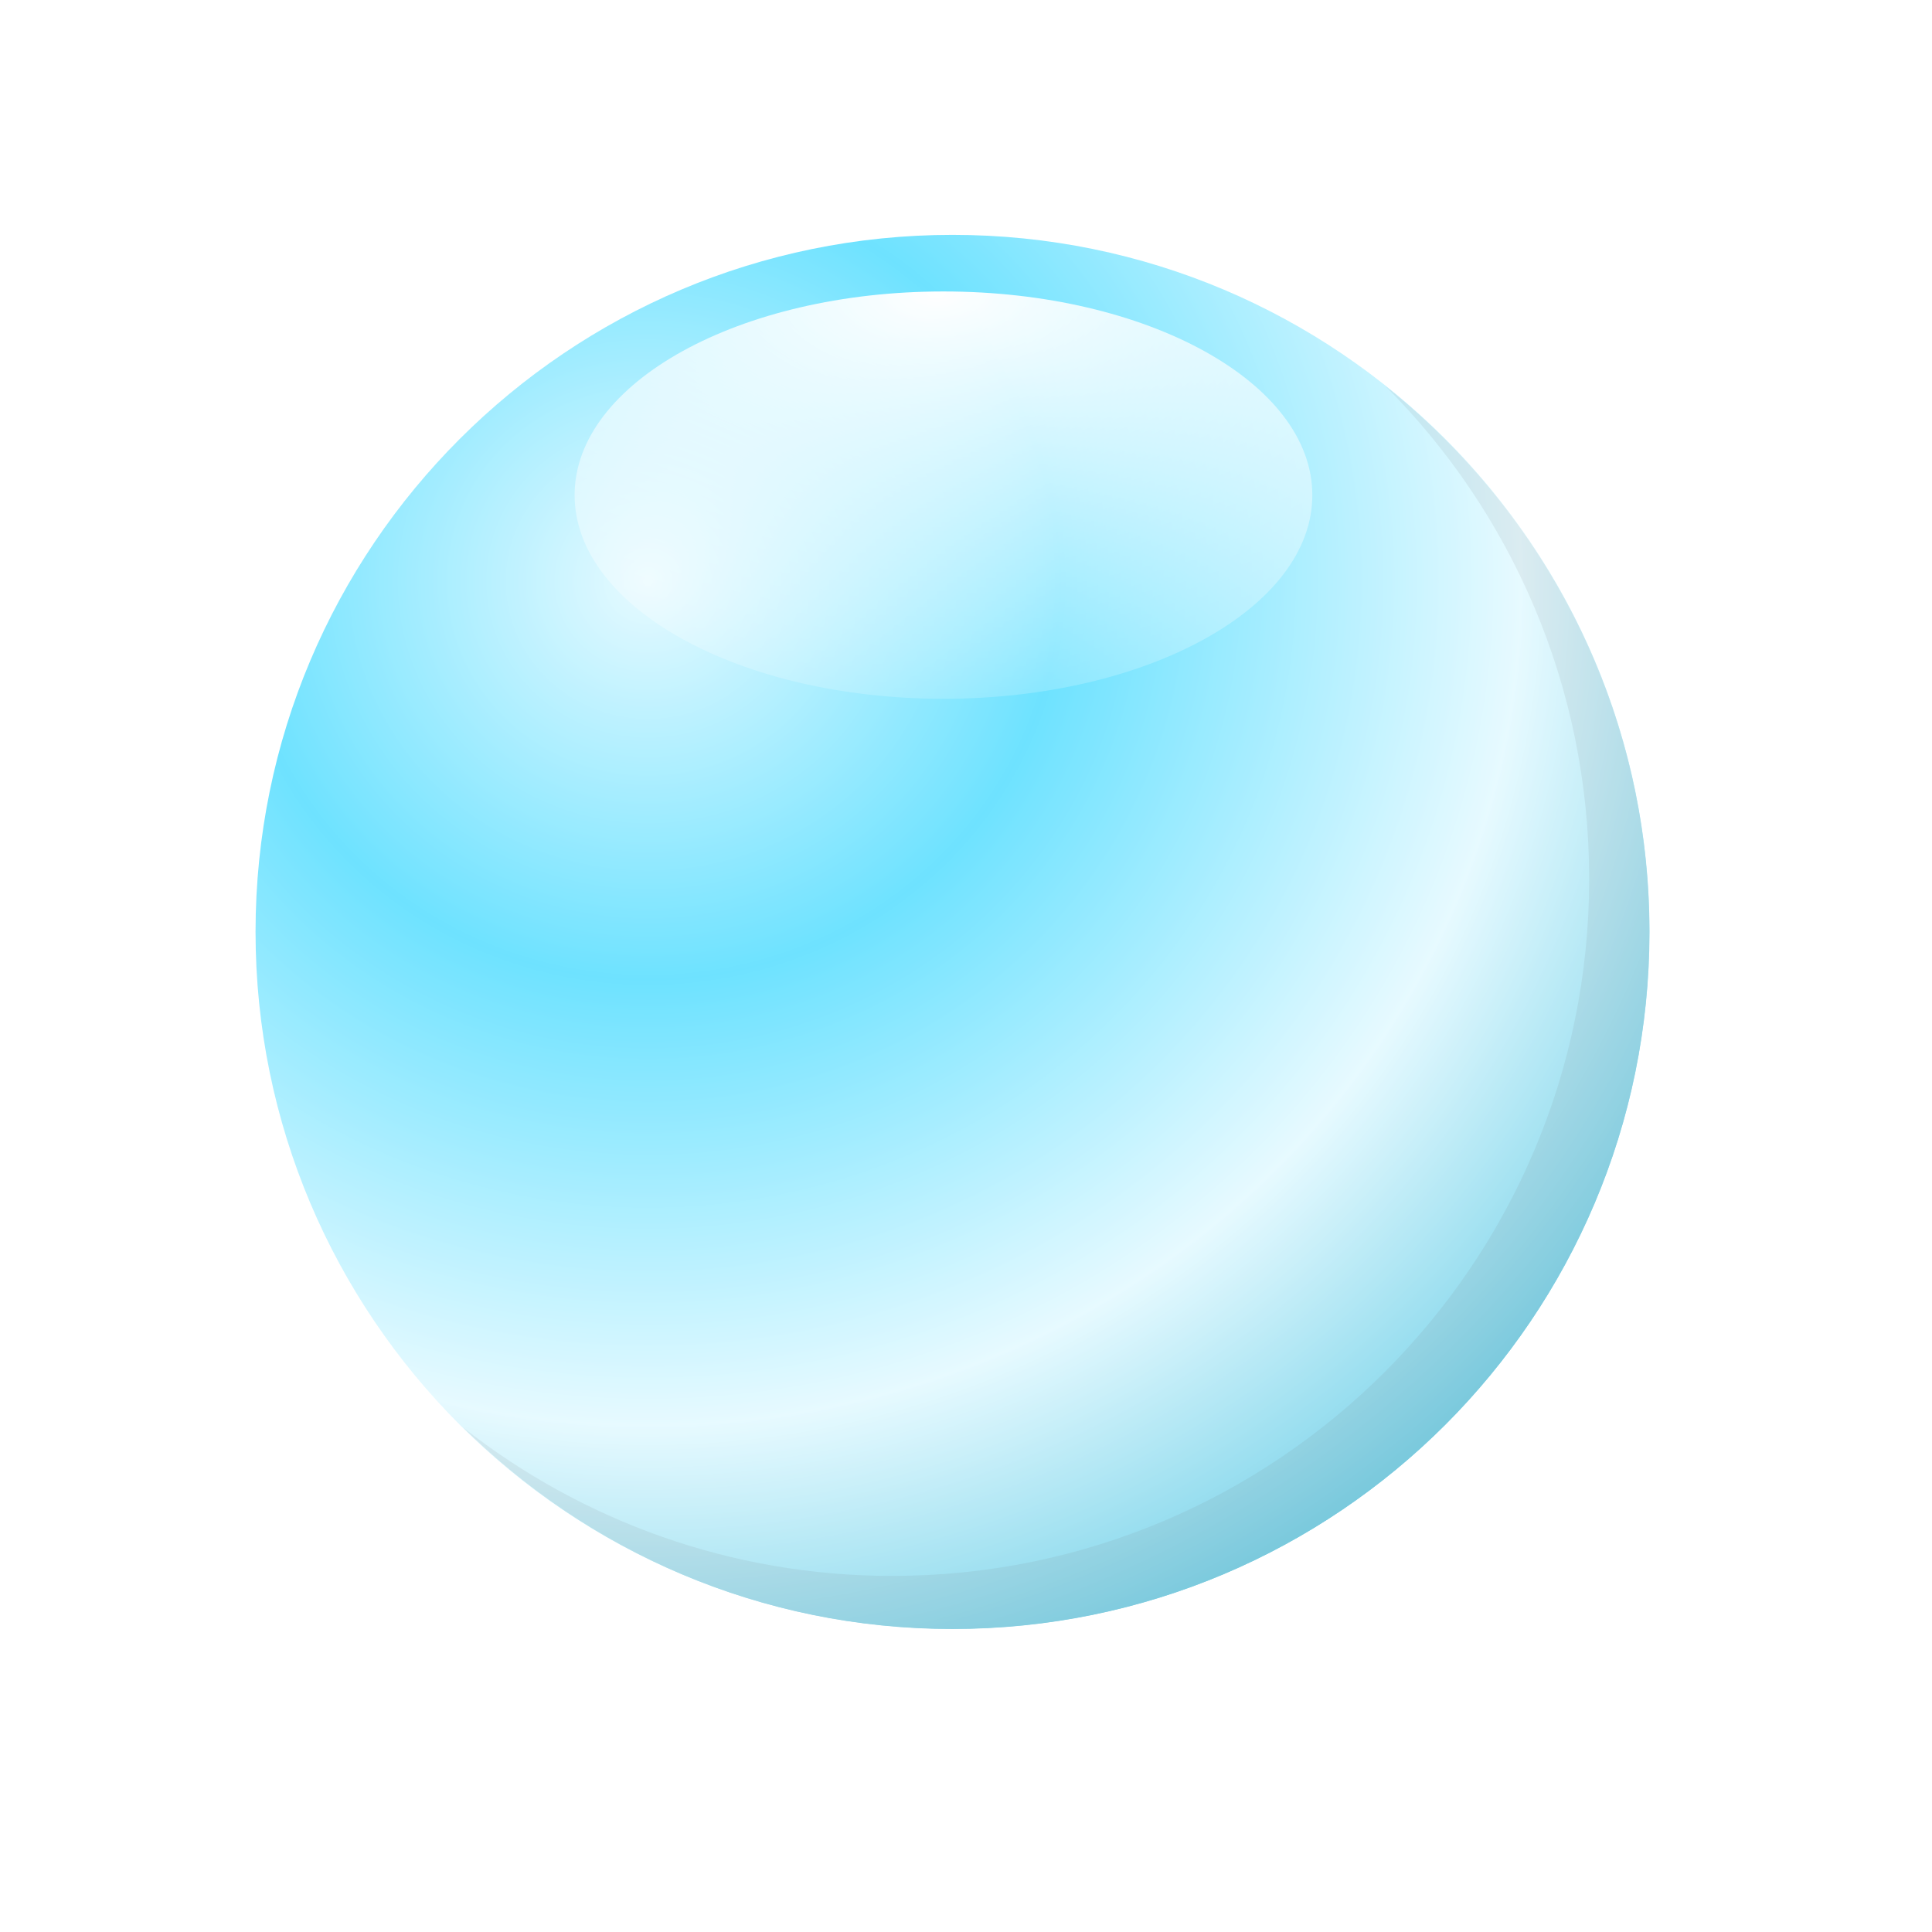
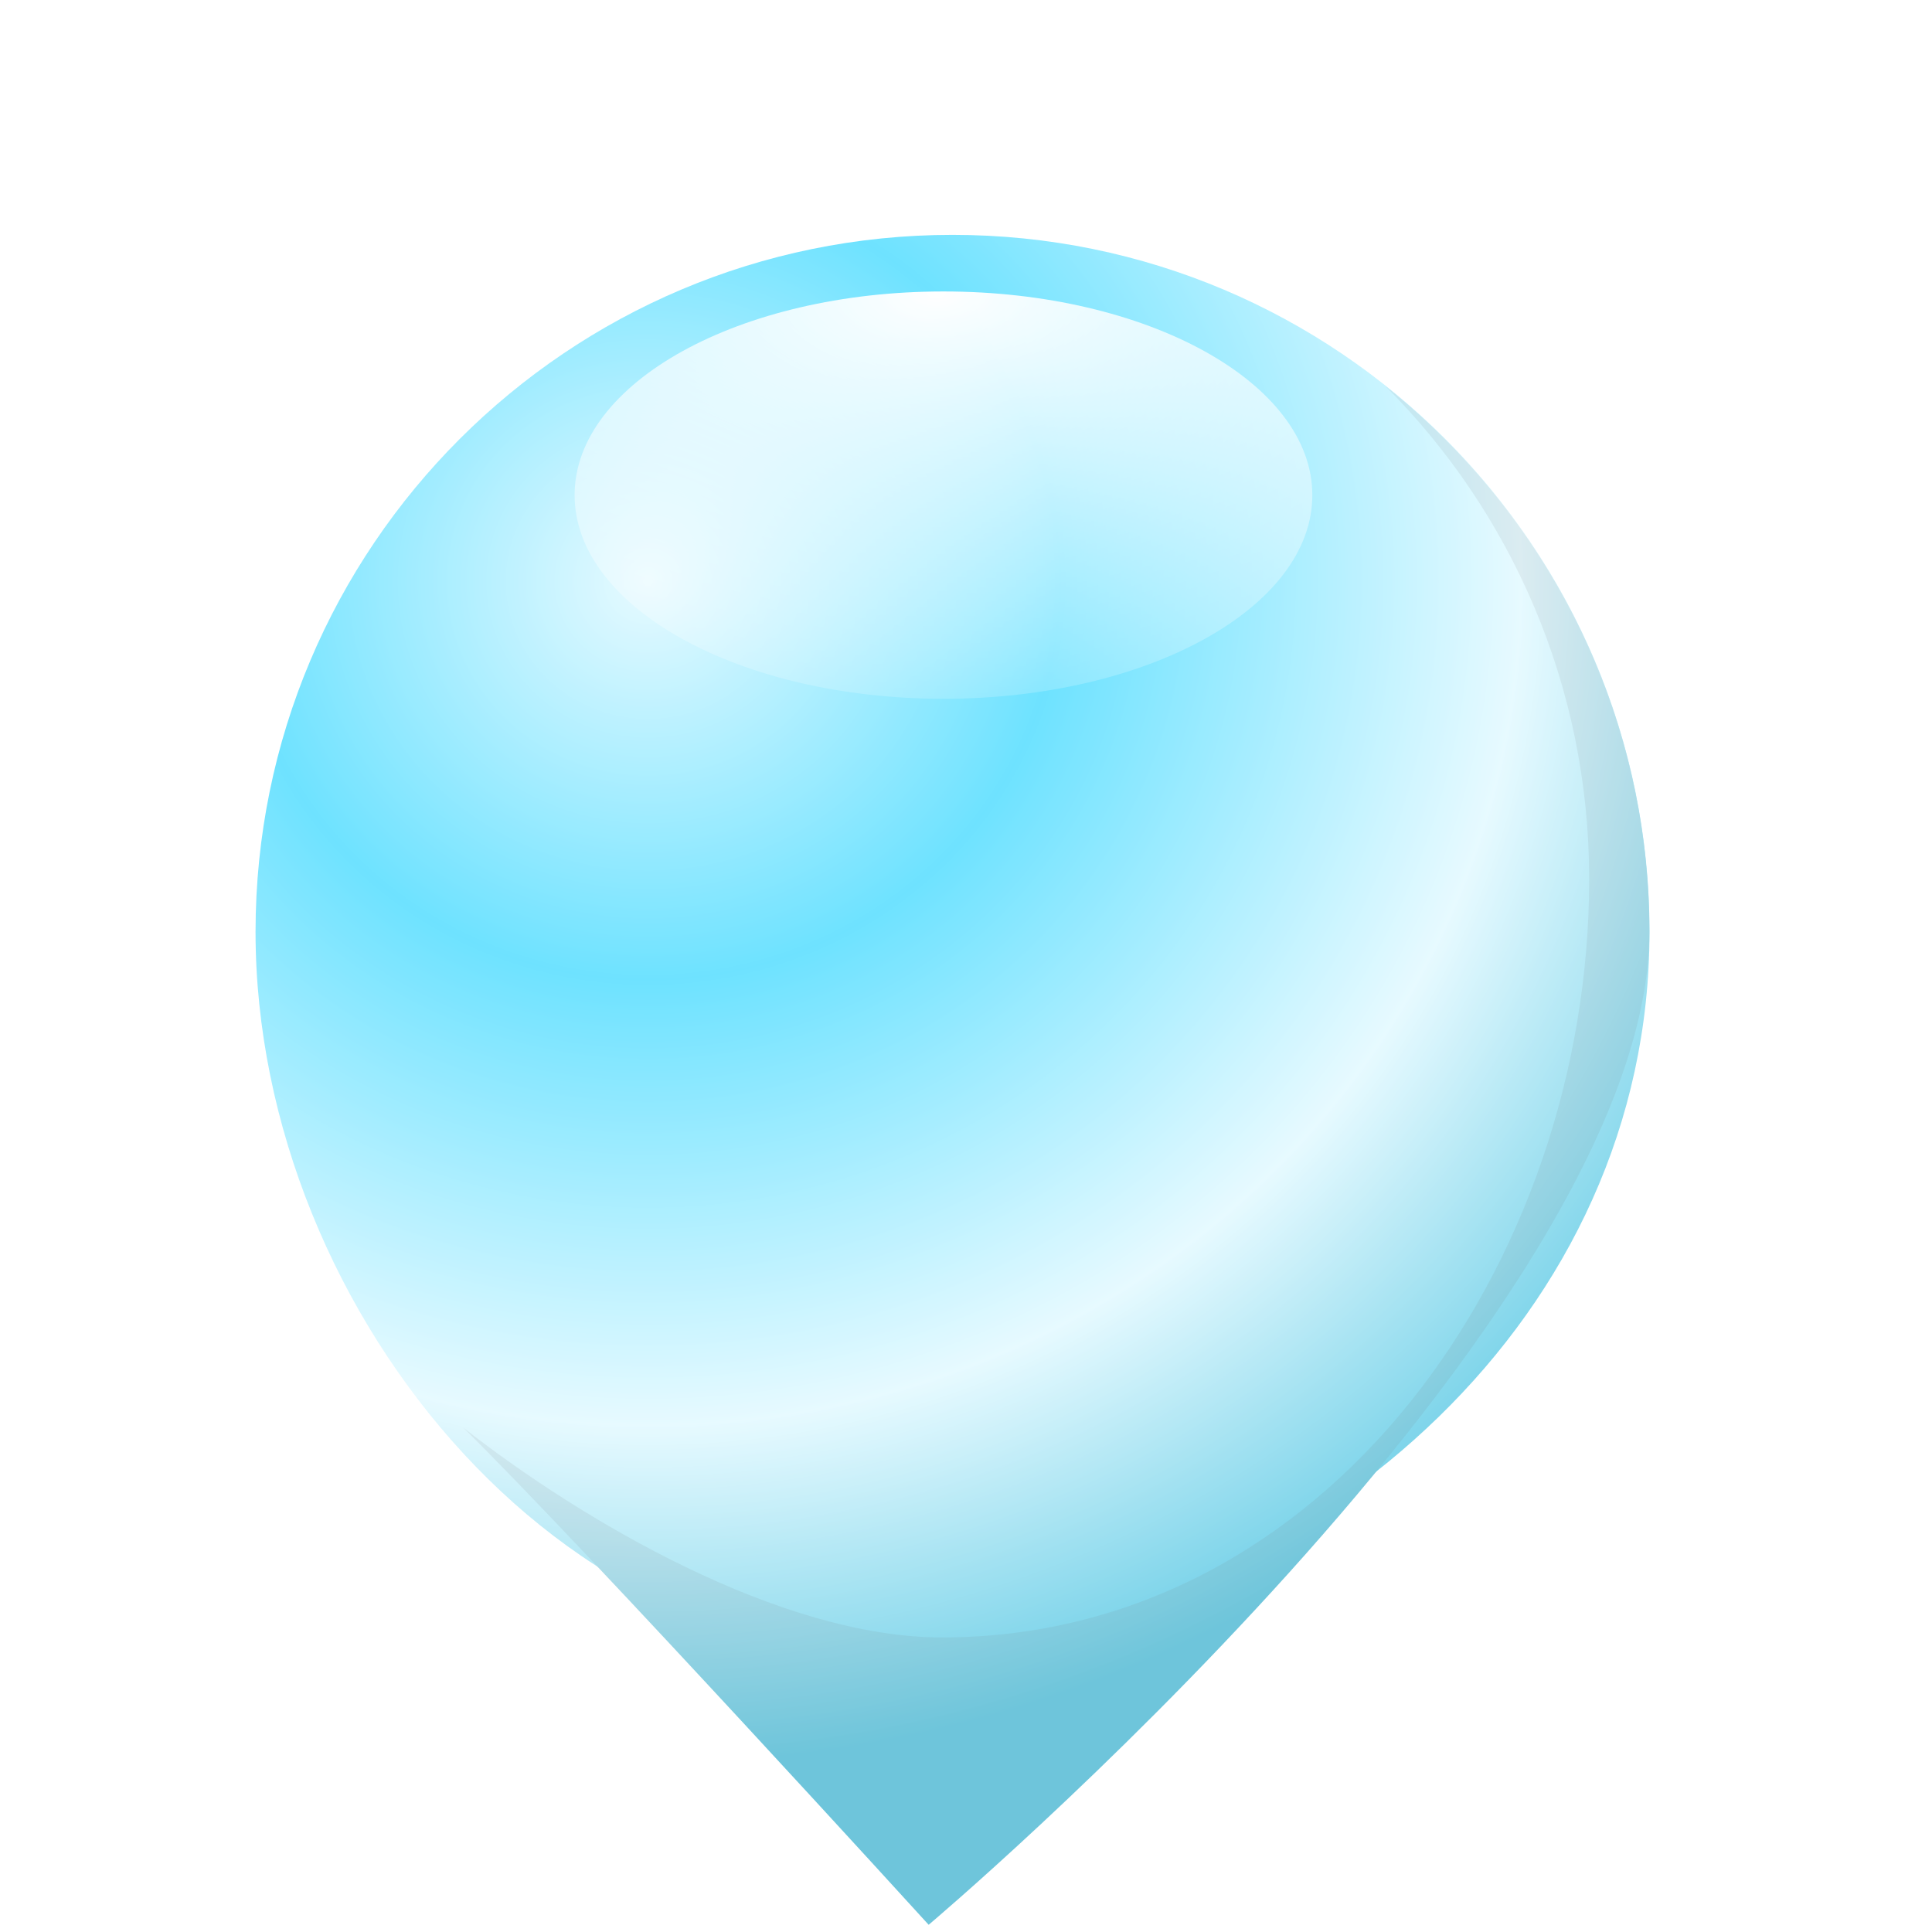
<svg xmlns="http://www.w3.org/2000/svg" id="svg2" viewBox="0 0 128 128" version="1.1">
  <defs id="defs4">
    <radialGradient id="radialGradient4470" gradientUnits="userSpaceOnUse" cy="42.526" cx="5.814" gradientTransform="matrix(1.7539 0 0 1.6958 2.8166 -25.281)" r="49.214">
      <stop id="stop3775" style="stop-color:#d5f6ff" offset="0" />
-       <stop id="stop3781" style="stop-color:#00ccff" offset=".337" />
-       <stop id="stop3783" style="stop-color:#d4f6ff" offset=".714" />
+       <stop id="stop3781" style="stop-color:#00ccff" offset="0.337" />
+       <stop id="stop3783" style="stop-color:#d4f6ff" offset="0.714" />
      <stop id="stop3777" style="stop-color:#00aad4" offset="1" />
    </radialGradient>
    <radialGradient id="radialGradient4472" gradientUnits="userSpaceOnUse" cy="20.564" cx="33.549" gradientTransform="matrix(2.5937 0 0 2.4304 -53.447 -27.171)" r="49.214">
      <stop id="stop2991" style="stop-color:#ffffff" offset="0" />
      <stop id="stop2993" style="stop-color:#ffffff;stop-opacity:0" offset="1" />
    </radialGradient>
    <radialGradient id="radialGradient4474" gradientUnits="userSpaceOnUse" cy="42.526" cx="5.814" gradientTransform="matrix(1.7539 0 0 1.6958 2.8166 -25.281)" r="49.214">
      <stop id="stop3810" style="stop-color:#c0dde6" offset="0" />
-       <stop id="stop3812" style="stop-color:#00b8e6" offset=".337" />
-       <stop id="stop3814" style="stop-color:#bfdde6" offset=".714" />
+       <stop id="stop3812" style="stop-color:#00b8e6" offset="0.337" />
+       <stop id="stop3814" style="stop-color:#bfdde6" offset="0.714" />
      <stop id="stop3816" style="stop-color:#0099bf" offset="1" />
    </radialGradient>
  </defs>
  <g id="layer1" transform="translate(0 -924.36)">
    <g id="g6180" style="opacity:.57" transform="matrix(.93829 0 0 .93829 30.723 381.89)">
-       <path id="path6182" style="fill-rule:evenodd;fill:url(#radialGradient4470)" d="m83.728 71.585c0 27.18-22.034 49.214-49.214 49.214s-49.214-22.034-49.214-49.214 22.034-49.214 49.214-49.214 49.214 22.034 49.214 49.214z" transform="translate(0 572.36)" />
+       <path id="path6182" style="fill-rule:evenodd;fill:url(#radialGradient4470)" d="M 83.728 71.585 C 83.728 98.765 60.525 118.794 34.347 122.303 C 8.169 125.812 -14.7 98.765 -14.7 71.585 C -14.7 44.405 7.334 22.371 34.514 22.371 C 61.694 22.371 83.728 44.405 83.728 71.585 Z" transform="translate(0 572.36)" />
      <path id="path6184" style="fill-rule:evenodd;fill:url(#radialGradient4472)" d="m83.728 71.585c0 27.18-22.034 49.214-49.214 49.214s-49.214-22.034-49.214-49.214 22.034-49.214 49.214-49.214 49.214 22.034 49.214 49.214z" transform="matrix(.52922 0 0 .29221 15.609 592.19)" />
-       <path id="path6186" d="m65.062 33.031c8.906 8.906 14.406 21.222 14.406 34.812 0 27.18-22.038 49.219-49.219 49.219-11.434 0-21.926-3.927-30.281-10.469 8.887 8.769 21.06 14.219 34.531 14.219 27.18 0 49.219-22.038 49.219-49.219 0-15.629-7.296-29.547-18.656-38.562z" style="fill-rule:evenodd;fill:url(#radialGradient4474)" transform="translate(0 572.36)" />
+       <path id="path6186" d="M 65.062 33.031 C 73.968 41.937 79.468 54.253 79.468 67.843 C 79.468 95.023 60.939 121.406 33.758 121.406 C 22.324 121.406 8.323 113.135 -0.032 106.593 C 8.855 115.362 32.829 141.697 32.829 141.697 C 32.829 141.697 83.718 98.774 83.718 71.593 C 83.718 55.964 76.422 42.046 65.062 33.031 Z" style="fill-rule:evenodd;fill:url(#radialGradient4474)" transform="translate(0 572.36)" />
    </g>
  </g>
</svg>
